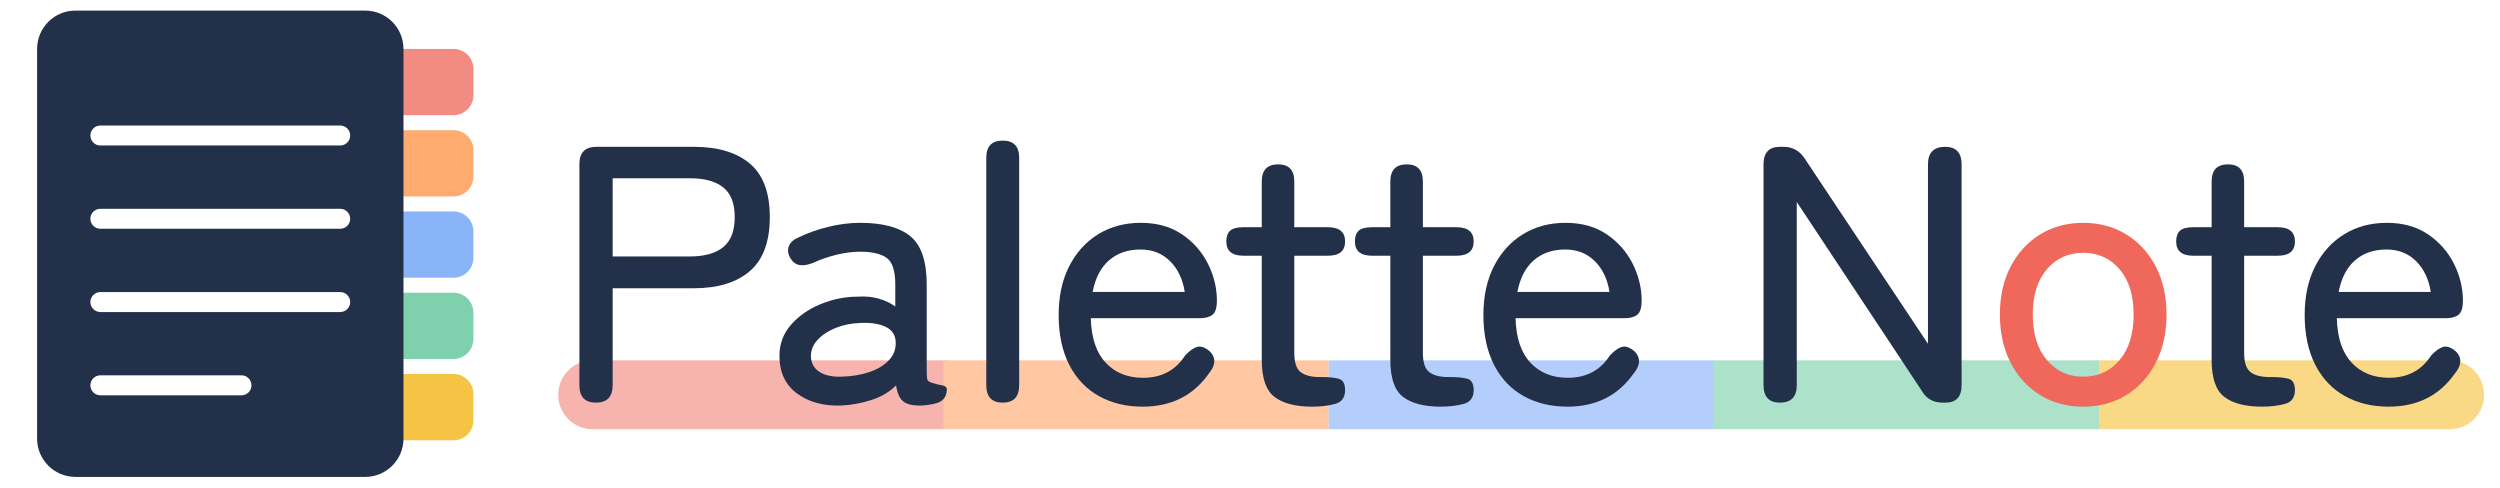
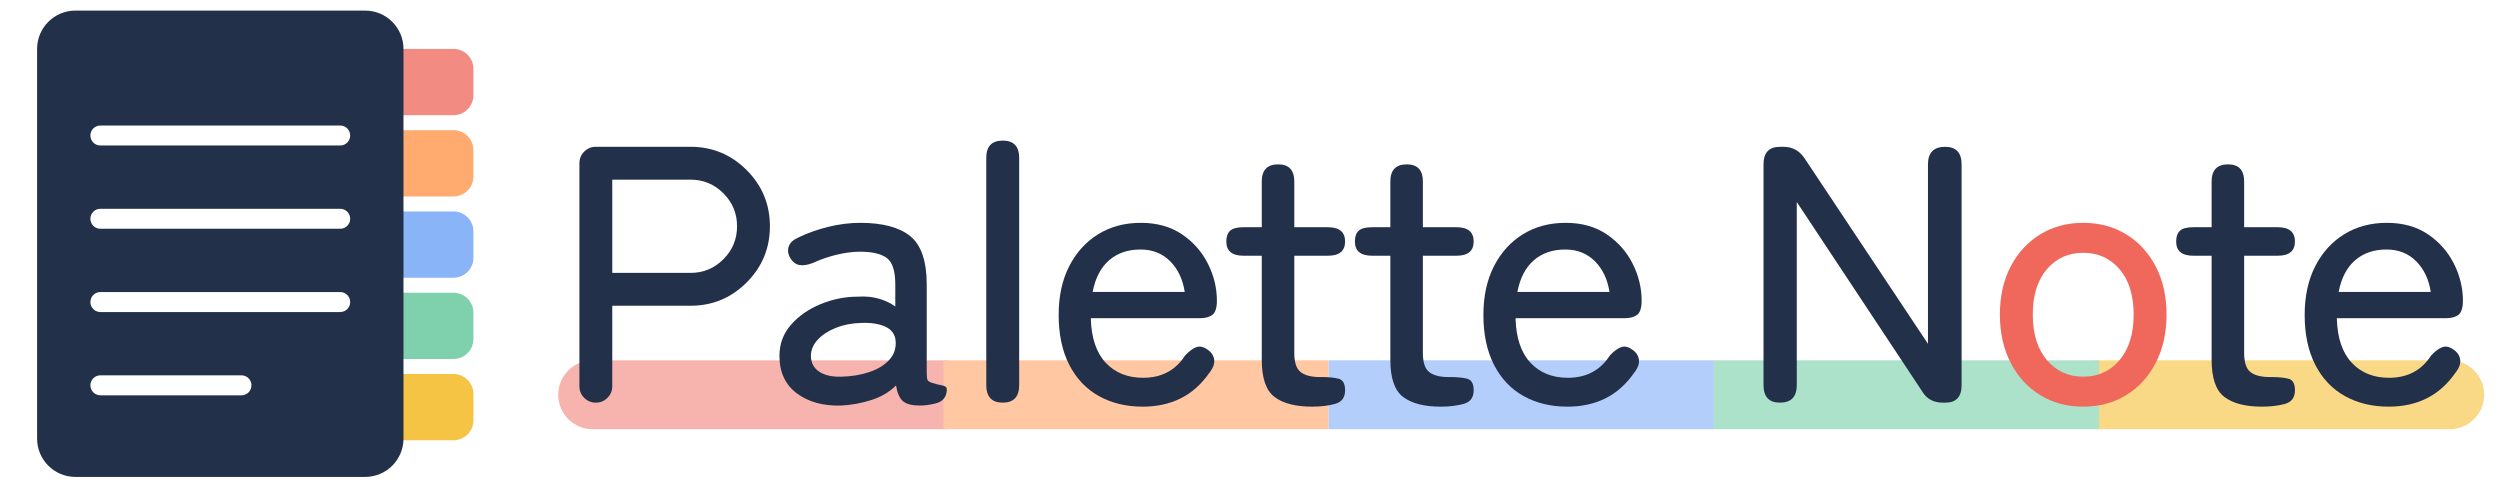
<svg xmlns="http://www.w3.org/2000/svg" viewBox="-14.0 -32.0 943.571 184">
  <path fill="#F28B82" d="M126.971,-13.543 L157.143,-13.543 C161.309,-13.543 164.686,-10.166 164.686,-6 L164.686,3.931 C164.686,8.097 161.309,11.474 157.143,11.474 L126.971,11.474 C122.806,11.474 119.429,8.097 119.429,3.931 L119.429,-6 C119.429,-10.166 122.806,-13.543 126.971,-13.543 Z" />
  <path fill="#FFAB70" d="M126.971,17.131 L157.143,17.131 C161.309,17.131 164.686,20.508 164.686,24.674 L164.686,34.606 C164.686,38.772 161.309,42.149 157.143,42.149 L126.971,42.149 C122.806,42.149 119.429,38.772 119.429,34.606 L119.429,24.674 C119.429,20.508 122.806,17.131 126.971,17.131 Z" />
  <path fill="#8AB4F8" d="M126.971,47.806 L157.143,47.806 C161.309,47.806 164.686,51.183 164.686,55.349 L164.686,65.28 C164.686,69.446 161.309,72.823 157.143,72.823 L126.971,72.823 C122.806,72.823 119.429,69.446 119.429,65.28 L119.429,55.349 C119.429,51.183 122.806,47.806 126.971,47.806 Z" />
  <path fill="#7FD1AE" d="M126.971,78.48 L157.143,78.48 C161.309,78.48 164.686,81.857 164.686,86.023 L164.686,95.954 C164.686,100.12 161.309,103.497 157.143,103.497 L126.971,103.497 C122.806,103.497 119.429,100.12 119.429,95.954 L119.429,86.023 C119.429,81.857 122.806,78.48 126.971,78.48 Z" />
  <path fill="#F6C445" d="M126.971,109.154 L157.143,109.154 C161.309,109.154 164.686,112.531 164.686,116.697 L164.686,126.629 C164.686,130.794 161.309,134.171 157.143,134.171 L126.971,134.171 C122.806,134.171 119.429,130.794 119.429,126.629 L119.429,116.697 C119.429,112.531 122.806,109.154 126.971,109.154 Z" />
  <path fill="#22304A" d="M14.457,-28 L123.829,-28 C131.813,-28 138.286,-21.527 138.286,-13.543 L138.286,133.543 C138.286,141.527 131.813,148 123.829,148 L14.457,148 C6.473,148 0,141.527 0,133.543 L0,-13.543 C0,-21.527 6.473,-28 14.457,-28 Z M23.886,15.371 C21.803,15.371 20.114,17.06 20.114,19.143 C20.114,21.226 21.803,22.914 23.886,22.914 L114.4,22.914 C116.483,22.914 118.171,21.226 118.171,19.143 C118.171,17.06 116.483,15.371 114.4,15.371 Z M23.886,46.8 C21.803,46.8 20.114,48.488 20.114,50.571 C20.114,52.654 21.803,54.343 23.886,54.343 L114.4,54.343 C116.483,54.343 118.171,52.654 118.171,50.571 C118.171,48.488 116.483,46.8 114.4,46.8 Z M23.886,78.229 C21.803,78.229 20.114,79.917 20.114,82 C20.114,84.083 21.803,85.771 23.886,85.771 L114.4,85.771 C116.483,85.771 118.171,84.083 118.171,82 C118.171,79.917 116.483,78.229 114.4,78.229 Z M23.886,109.657 C21.803,109.657 20.114,111.346 20.114,113.429 C20.114,115.512 21.803,117.2 23.886,117.2 L77.138,117.2 C79.221,117.2 80.91,115.511 80.91,113.429 C80.91,111.346 79.221,109.657 77.138,109.657 Z" />
  <path fill="#F7B4AE" d="M209.686,104 L342.086,104 C349.265,104 355.086,109.82 355.086,117 L355.086,117 C355.086,124.18 349.265,130 342.086,130 L209.686,130 C202.506,130 196.686,124.18 196.686,117 L196.686,117 C196.686,109.82 202.506,104 209.686,104 Z" />
  <path fill="#F9D986" d="M778.186,104 L910.586,104 C917.765,104 923.586,109.82 923.586,117 L923.586,117 C923.586,124.18 917.765,130 910.586,130 L778.186,130 C771.006,130 765.186,124.18 765.186,117 L765.186,117 C765.186,109.82 771.006,104 778.186,104 Z" />
  <path fill="#FFC8A2" d="M342.086,104 L487.486,104 L487.486,130 L342.086,130 L342.086,104 Z" />
  <path fill="#B3CEFA" d="M487.486,104 L632.886,104 L632.886,130 L487.486,130 L487.486,104 Z" />
  <path fill="#ACE1CA" d="M632.786,104 L778.186,104 L778.186,130 L632.786,130 L632.786,104 Z" />
-   <path fill="#22304A" d="M210.893,119.966 Q204.686,119.966 204.686,113.345 L204.686,29.897 Q204.686,23.414 211.168,23.414 L247.858,23.414 Q261.513,23.414 269.031,29.759 Q276.548,36.103 276.548,49.897 Q276.548,63.828 269.031,70.31 Q261.513,76.793 247.858,76.793 L217.237,76.793 L217.237,113.345 Q217.237,119.966 210.893,119.966 Z M217.237,64.793 L246.341,64.793 Q254.617,64.793 258.962,61.276 Q263.306,57.759 263.306,49.897 Q263.306,42.172 258.962,38.724 Q254.617,35.276 246.341,35.276 L217.237,35.276 Z" />
+   <path fill="#22304A" d="M204.686,113.77 L204.686,29.6 Q204.686,27.032 206.502,25.216 Q208.318,23.4 210.886,23.4 L246.586,23.4 Q259.012,23.4 267.799,32.187 Q276.586,40.974 276.586,53.4 Q276.586,65.826 267.799,74.613 Q259.012,83.4 246.586,83.4 L217.086,83.4 L217.086,113.77 Q217.086,116.338 215.27,118.154 Q213.454,119.97 210.886,119.97 Q208.318,119.97 206.502,118.154 Q204.686,116.338 204.686,113.77 Z M217.086,71 L246.586,71 Q253.876,71 259.031,65.845 Q264.186,60.69 264.186,53.4 Q264.186,46.11 259.031,40.955 Q253.876,35.8 246.586,35.8 L217.086,35.8 L217.086,71 Z" />
  <path fill="#22304A" d="M303.358,121.069 Q293.289,121.345 286.737,116.448 Q280.186,111.552 280.186,102.31 Q280.186,95.552 284.531,90.586 Q288.875,85.621 295.703,82.793 Q302.531,79.966 309.841,79.966 Q314.117,79.69 317.703,80.724 Q321.289,81.759 323.91,83.69 L323.91,75.414 Q323.91,67.69 320.668,65.345 Q317.427,63 310.668,63 Q306.393,63 301.634,64.172 Q296.875,65.345 292.737,67.276 Q289.841,68.379 287.772,68.034 Q285.703,67.69 284.324,65.483 Q282.944,63.138 283.703,61 Q284.462,58.862 287.358,57.621 Q292.462,55.138 298.6,53.621 Q304.737,52.103 310.668,52.103 Q323.358,52.103 329.565,57.138 Q335.772,62.172 335.772,75.414 L335.772,108.655 Q335.772,110.862 336.117,111.483 Q336.462,112.103 337.841,112.517 Q339.496,113.069 341.427,113.414 Q343.358,113.759 343.358,114.862 Q343.358,119.414 338.668,120.379 Q335.634,121.069 333.151,121.069 Q328.737,121.069 326.806,119.414 Q324.875,117.759 324.186,113.483 Q320.462,117.207 314.806,119 Q309.151,120.793 303.358,121.069 Z M303.496,110.172 Q309.289,110.034 314.048,108.448 Q318.806,106.862 321.565,103.897 Q324.324,100.931 324.048,96.793 Q323.772,92.931 320.117,91.276 Q316.462,89.621 310.806,89.897 Q305.703,90.034 301.427,91.759 Q297.151,93.483 294.6,96.241 Q292.048,99 292.048,102.448 Q292.186,106.31 295.22,108.31 Q298.255,110.31 303.496,110.172 Z" />
  <path fill="#22304A" d="M364.457,119.966 Q358.25,119.966 358.25,113.345 L358.25,27.552 Q358.25,21.069 364.457,21.069 Q370.664,21.069 370.664,27.552 L370.664,113.345 Q370.664,119.966 364.457,119.966 Z" />
  <path fill="#22304A" d="M417.289,121.483 Q407.91,121.483 400.737,117.483 Q393.565,113.483 389.565,105.69 Q385.565,97.897 385.565,86.862 Q385.565,76.241 389.565,68.448 Q393.565,60.655 400.53,56.379 Q407.496,52.103 416.599,52.103 Q425.703,52.103 432.117,56.448 Q438.53,60.793 441.91,67.552 Q445.289,74.31 445.289,81.483 Q445.289,85.483 443.634,86.793 Q441.979,88.103 438.806,88.103 L397.703,88.103 Q397.979,99.138 403.289,104.862 Q408.599,110.586 417.427,110.586 Q427.91,110.586 433.289,102.172 Q435.496,99.828 437.427,99.069 Q439.358,98.31 441.565,99.828 Q443.91,101.345 444.255,103.69 Q444.599,106.034 442.392,108.793 Q437.841,115.276 431.565,118.379 Q425.289,121.483 417.289,121.483 Z M398.392,78.172 L433.151,78.172 Q432.048,71 427.634,66.586 Q423.22,62.172 416.461,62.172 Q409.289,62.172 404.599,66.241 Q399.91,70.31 398.392,78.172 Z" />
  <path fill="#22304A" d="M481.26,121.483 Q471.881,121.483 467.053,117.828 Q462.225,114.172 462.225,103.828 L462.225,64.517 L455.329,64.517 Q448.846,64.517 448.846,59.138 Q448.846,56.379 450.294,55.069 Q451.743,53.759 455.329,53.759 L462.225,53.759 L462.225,36.517 Q462.225,30.034 468.432,30.034 Q474.501,30.034 474.501,36.517 L474.501,53.759 L487.191,53.759 Q493.674,53.759 493.674,59.138 Q493.674,64.517 487.191,64.517 L474.501,64.517 L474.501,101.207 Q474.501,106.586 476.915,108.448 Q479.329,110.31 484.156,110.31 Q484.432,110.31 484.984,110.31 Q488.708,110.31 491.191,110.931 Q493.674,111.552 493.674,115.276 Q493.674,119.414 489.881,120.448 Q486.088,121.483 481.26,121.483 Z" />
  <path fill="#22304A" d="M529.791,121.483 Q520.412,121.483 515.584,117.828 Q510.757,114.172 510.757,103.828 L510.757,64.517 L503.86,64.517 Q497.377,64.517 497.377,59.138 Q497.377,56.379 498.826,55.069 Q500.274,53.759 503.86,53.759 L510.757,53.759 L510.757,36.517 Q510.757,30.034 516.964,30.034 Q523.033,30.034 523.033,36.517 L523.033,53.759 L535.722,53.759 Q542.205,53.759 542.205,59.138 Q542.205,64.517 535.722,64.517 L523.033,64.517 L523.033,101.207 Q523.033,106.586 525.446,108.448 Q527.86,110.31 532.688,110.31 Q532.964,110.31 533.515,110.31 Q537.239,110.31 539.722,110.931 Q542.205,111.552 542.205,115.276 Q542.205,119.414 538.412,120.448 Q534.619,121.483 529.791,121.483 Z" />
  <path fill="#22304A" d="M577.602,121.483 Q568.222,121.483 561.05,117.483 Q553.877,113.483 549.877,105.69 Q545.877,97.897 545.877,86.862 Q545.877,76.241 549.877,68.448 Q553.877,60.655 560.843,56.379 Q567.808,52.103 576.912,52.103 Q586.015,52.103 592.429,56.448 Q598.843,60.793 602.222,67.552 Q605.602,74.31 605.602,81.483 Q605.602,85.483 603.946,86.793 Q602.291,88.103 599.119,88.103 L558.015,88.103 Q558.291,99.138 563.602,104.862 Q568.912,110.586 577.739,110.586 Q588.222,110.586 593.602,102.172 Q595.808,99.828 597.739,99.069 Q599.67,98.31 601.877,99.828 Q604.222,101.345 604.567,103.69 Q604.912,106.034 602.705,108.793 Q598.153,115.276 591.877,118.379 Q585.602,121.483 577.602,121.483 Z M558.705,78.172 L593.464,78.172 Q592.36,71 587.946,66.586 Q583.533,62.172 576.774,62.172 Q569.602,62.172 564.912,66.241 Q560.222,70.31 558.705,78.172 Z" />
  <path fill="#22304A" d="M657.808,119.966 Q651.602,119.966 651.602,113.345 L651.602,30.034 Q651.602,23.414 657.808,23.414 L659.188,23.414 Q664.153,23.414 667.05,27.69 L713.67,97.759 L713.67,30.034 Q713.67,23.414 720.153,23.414 Q726.36,23.414 726.36,30.034 L726.36,113.345 Q726.36,119.966 720.291,119.966 L719.326,119.966 Q713.946,119.966 711.464,115.69 L664.153,44.241 L664.153,113.345 Q664.153,119.966 657.808,119.966 Z" />
  <path fill="#F0675B" d="M772.264,121.483 Q763.161,121.483 756.057,117.138 Q748.954,112.793 744.885,104.931 Q740.816,97.069 740.816,86.724 Q740.816,76.379 744.885,68.586 Q748.954,60.793 756.057,56.448 Q763.161,52.103 772.264,52.103 Q781.368,52.103 788.471,56.448 Q795.575,60.793 799.644,68.586 Q803.713,76.379 803.713,86.724 Q803.713,97.069 799.644,104.931 Q795.575,112.793 788.471,117.138 Q781.368,121.483 772.264,121.483 Z M772.264,110.172 Q780.678,110.172 785.989,103.897 Q791.299,97.621 791.299,86.724 Q791.299,75.828 785.989,69.621 Q780.678,63.414 772.264,63.414 Q763.851,63.414 758.54,69.621 Q753.23,75.828 753.23,86.724 Q753.23,97.621 758.54,103.897 Q763.851,110.172 772.264,110.172 Z" />
  <path fill="#22304A" d="M839.761,121.483 Q830.382,121.483 825.554,117.828 Q820.727,114.172 820.727,103.828 L820.727,64.517 L813.83,64.517 Q807.347,64.517 807.347,59.138 Q807.347,56.379 808.796,55.069 Q810.244,53.759 813.83,53.759 L820.727,53.759 L820.727,36.517 Q820.727,30.034 826.934,30.034 Q833.003,30.034 833.003,36.517 L833.003,53.759 L845.692,53.759 Q852.175,53.759 852.175,59.138 Q852.175,64.517 845.692,64.517 L833.003,64.517 L833.003,101.207 Q833.003,106.586 835.416,108.448 Q837.83,110.31 842.658,110.31 Q842.934,110.31 843.485,110.31 Q847.209,110.31 849.692,110.931 Q852.175,111.552 852.175,115.276 Q852.175,119.414 848.382,120.448 Q844.589,121.483 839.761,121.483 Z" />
  <path fill="#22304A" d="M887.572,121.483 Q878.192,121.483 871.02,117.483 Q863.847,113.483 859.847,105.69 Q855.847,97.897 855.847,86.862 Q855.847,76.241 859.847,68.448 Q863.847,60.655 870.813,56.379 Q877.778,52.103 886.882,52.103 Q895.985,52.103 902.399,56.448 Q908.813,60.793 912.192,67.552 Q915.572,74.31 915.572,81.483 Q915.572,85.483 913.916,86.793 Q912.261,88.103 909.089,88.103 L867.985,88.103 Q868.261,99.138 873.572,104.862 Q878.882,110.586 887.709,110.586 Q898.192,110.586 903.572,102.172 Q905.778,99.828 907.709,99.069 Q909.64,98.31 911.847,99.828 Q914.192,101.345 914.537,103.69 Q914.882,106.034 912.675,108.793 Q908.123,115.276 901.847,118.379 Q895.572,121.483 887.572,121.483 Z M868.675,78.172 L903.434,78.172 Q902.33,71 897.916,66.586 Q893.503,62.172 886.744,62.172 Q879.572,62.172 874.882,66.241 Q870.192,70.31 868.675,78.172 Z" />
</svg>
